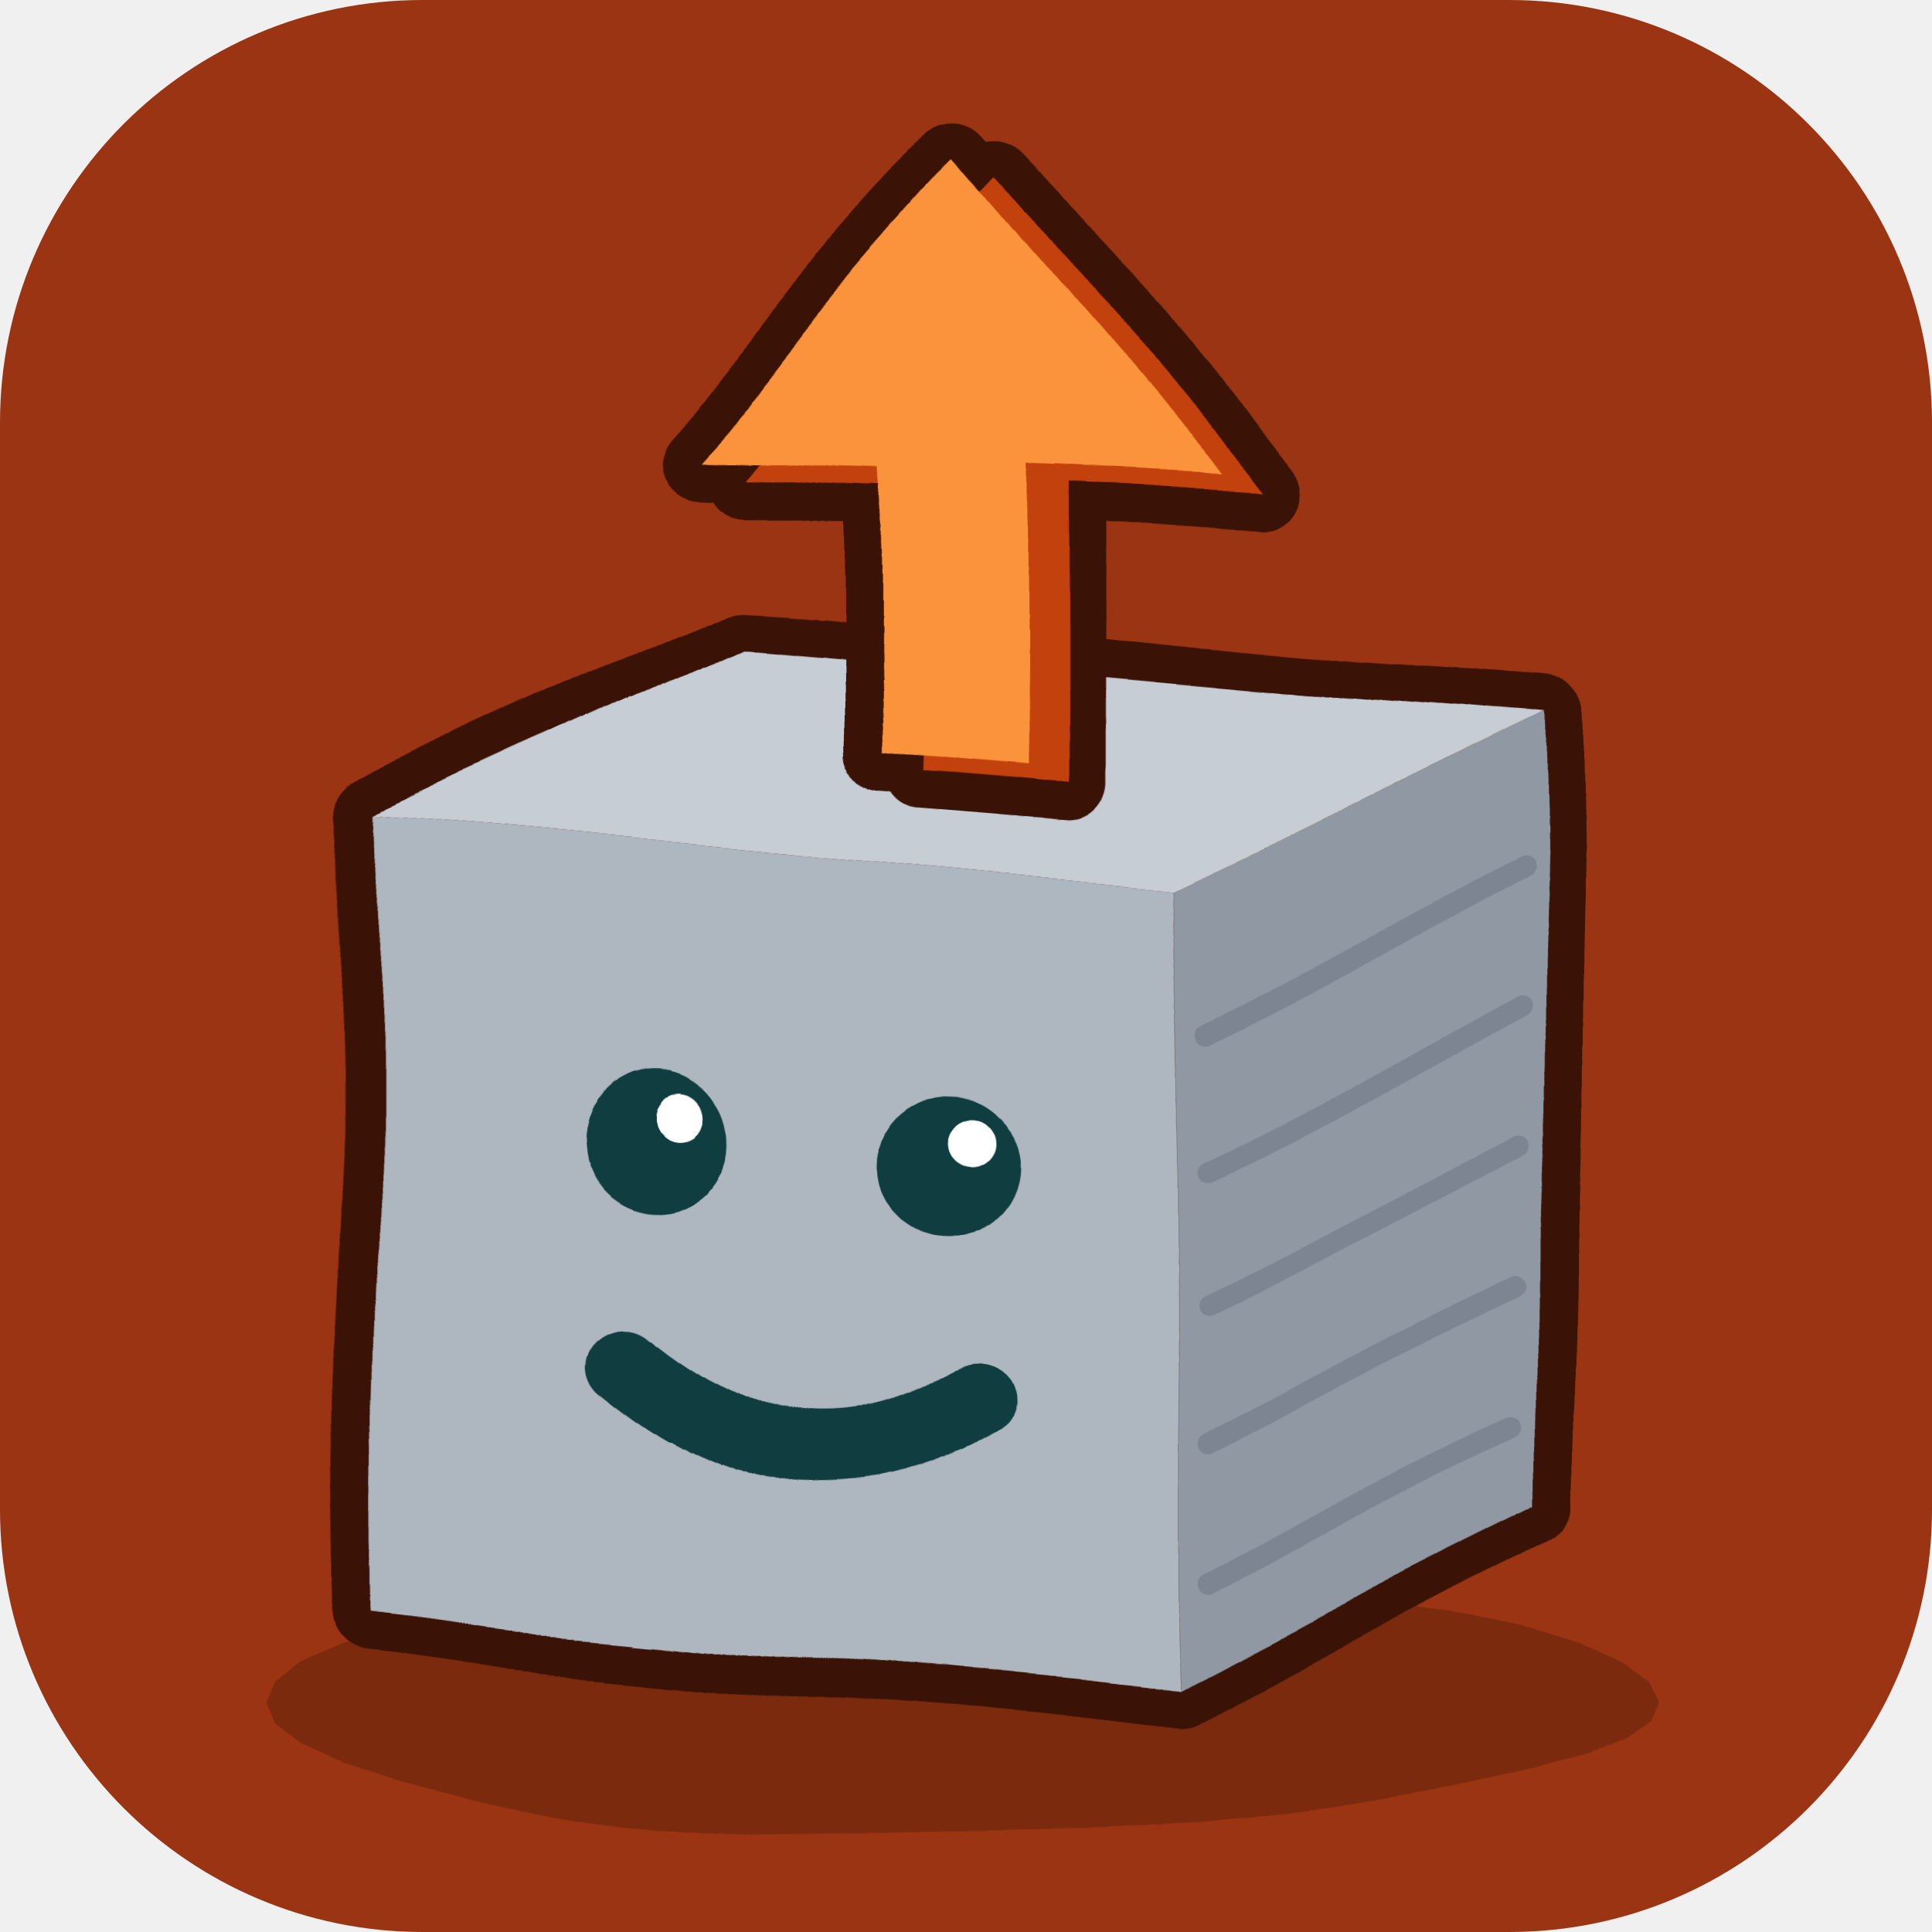
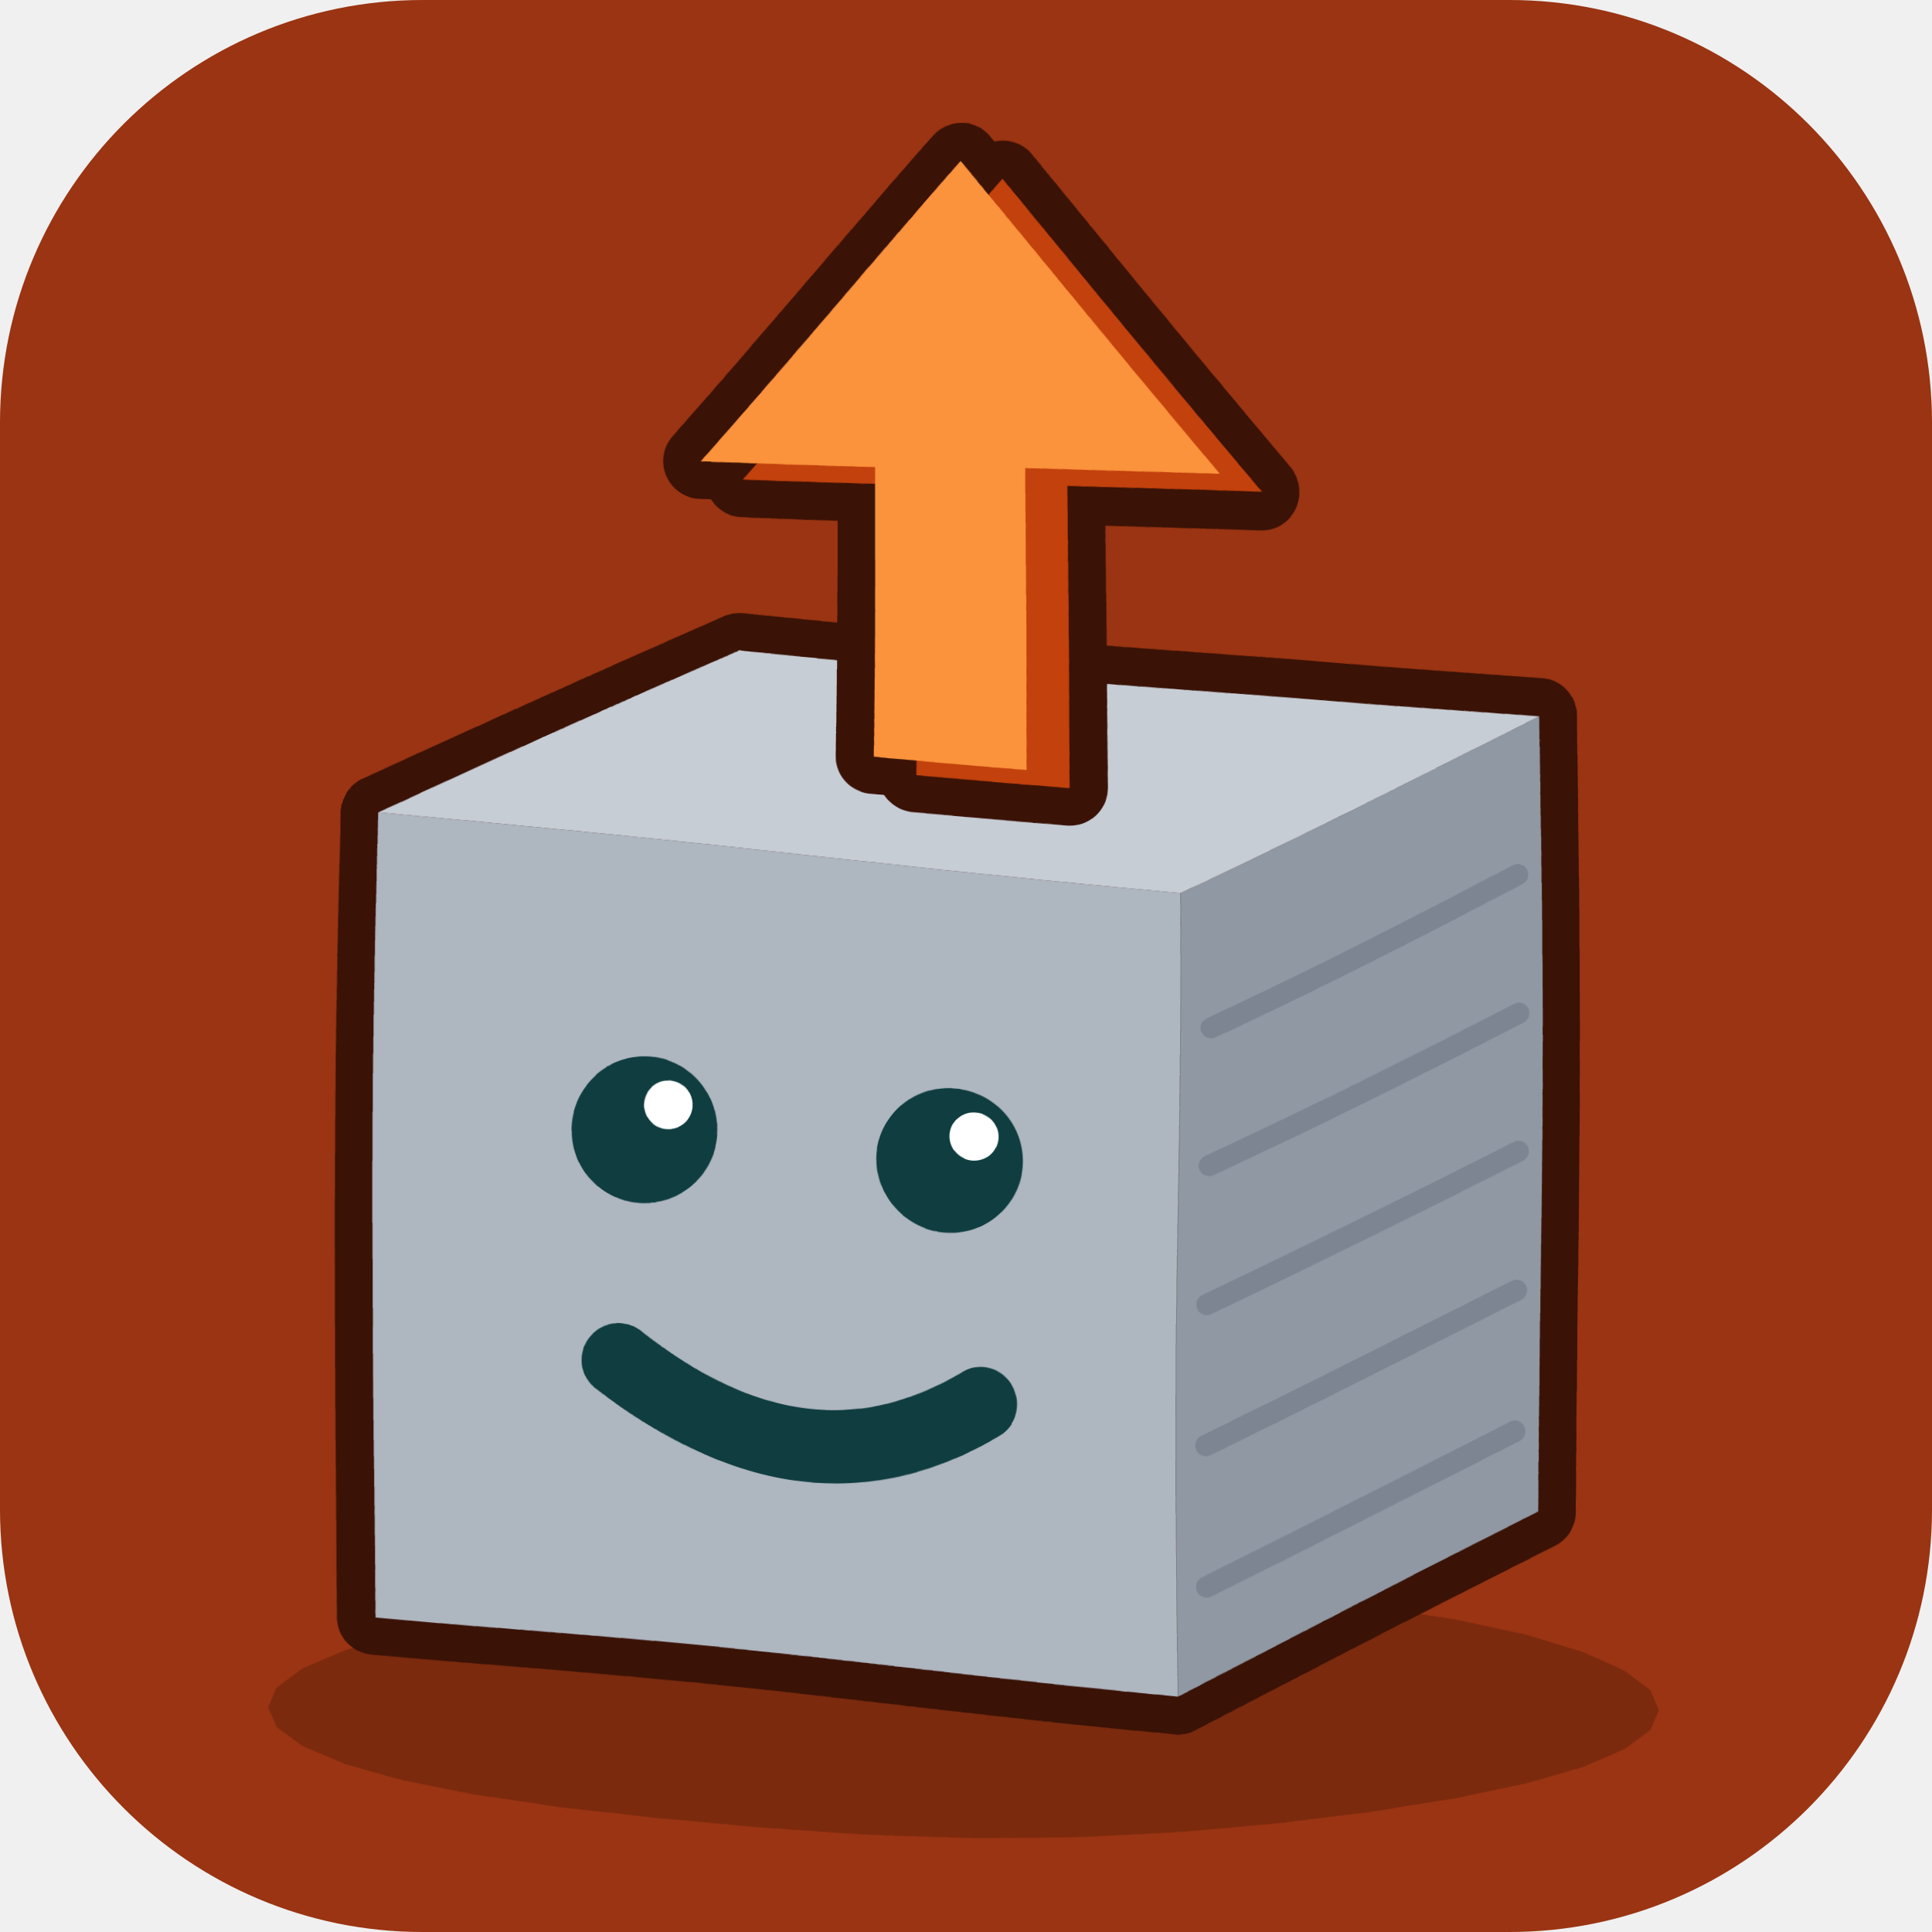
<svg xmlns="http://www.w3.org/2000/svg" viewBox="0 0 64 64" width="64" height="64">
  <defs>
    <filter id="wobble" x="-5%" y="-5%" width="110%" height="110%">
-       <feTurbulence type="fractalNoise" baseFrequency="0.07" numOctaves="1" seed="7" />
-       <feDisplacementMap in="SourceGraphic" scale="1.6" xChannelSelector="R" yChannelSelector="G" />
+       <feTurbulence type="fractalNoise" baseFrequency="0.045" numOctaves="1" seed="7" />
+       <feDisplacementMap in="SourceGraphic" scale="0.9" xChannelSelector="R" yChannelSelector="G" />
    </filter>
  </defs>
  <rect x="0" y="0" width="64" height="64" rx="14" fill="#9A3412" />
  <g filter="url(#wobble)">
    <polygon points="55,56.5 54.72,57.16 53.87,57.8 52.49,58.41 50.61,58.97 48.26,59.47 45.52,59.9 42.44,60.24 39.11,60.49 35.6,60.65 32,60.7 28.4,60.65 24.89,60.49 21.56,60.24 18.48,59.9 15.74,59.47 13.39,58.97 11.51,58.41 10.13,57.8 9.28,57.16 9,56.5 9.28,55.84 10.13,55.2 11.51,54.59 13.39,54.03 15.74,53.53 18.48,53.1 21.56,52.76 24.89,52.51 28.4,52.35 32,52.3 35.6,52.35 39.11,52.51 42.44,52.76 45.52,53.1 48.26,53.53 50.61,54.03 52.49,54.59 53.87,55.2 54.72,55.84" fill="#7B2A0E" />
    <polygon points="12.5,27 39,29.5 39,56 12.5,53.5" fill="#3A1206" stroke="#3A1206" stroke-width="2.5" stroke-linejoin="round" />
    <polygon points="39,29.5 51,23.8 51,50 39,56" fill="#3A1206" stroke="#3A1206" stroke-width="2.5" stroke-linejoin="round" />
    <polygon points="12.5,27 39,29.5 51,23.8 24.5,21.5" fill="#3A1206" stroke="#3A1206" stroke-width="2.5" stroke-linejoin="round" />
    <polygon points="12.5,27 39,29.5 39,56 12.5,53.5" fill="#AEB6C0" />
    <polygon points="39,29.5 51,23.8 51,50 39,56" fill="#8F98A3" />
    <polygon points="12.5,27 39,29.5 51,23.8 24.5,21.5" fill="#C7CDD5" />
    <path d="M40 34 Q45 31.6 50.2 29" fill="none" stroke="#7C8591" stroke-width="0.7" stroke-linecap="round" />
    <path d="M40 38.6 Q45 36.2 50.2 33.6" fill="none" stroke="#7C8591" stroke-width="0.7" stroke-linecap="round" />
    <path d="M40 43.2 Q45 40.8 50.2 38.2" fill="none" stroke="#7C8591" stroke-width="0.7" stroke-linecap="round" />
    <path d="M40 47.8 Q45 45.4 50.2 42.8" fill="none" stroke="#7C8591" stroke-width="0.7" stroke-linecap="round" />
    <path d="M40 52.4 Q45 50 50.2 47.4" fill="none" stroke="#7C8591" stroke-width="0.7" stroke-linecap="round" />
    <circle cx="21.5" cy="37.5" r="2.4" fill="#0F3D40" />
    <circle cx="31.5" cy="38.5" r="2.4" fill="#0F3D40" />
    <circle cx="22.3" cy="36.7" r="0.8" fill="#FFFFFF" />
    <circle cx="32.3" cy="37.7" r="0.8" fill="#FFFFFF" />
    <path d="M20.5 45 Q26.5 50 32.5 46.5" fill="none" stroke="#0F3D40" stroke-width="2.4" stroke-linecap="round" />
    <polygon points="30.4,25.6 35.4,26 35.4,16.1 41.9,16.4 33.2,6.1 24.6,15.8 30.4,16" fill="#3A1206" stroke="#3A1206" stroke-width="2.5" stroke-linejoin="round" />
    <polygon points="29,25 34,25.4 34,15.5 40.5,15.8 31.8,5.5 23.2,15.2 29,15.4" fill="#3A1206" stroke="#3A1206" stroke-width="2.5" stroke-linejoin="round" />
    <polygon points="30.4,25.6 35.4,26 35.4,16.1 41.9,16.4 33.2,6.1 24.6,15.8 30.4,16" fill="#C2410C" />
    <polygon points="29,25 34,25.4 34,15.5 40.5,15.8 31.8,5.5 23.2,15.2 29,15.4" fill="#FB923C" />
  </g>
</svg>
